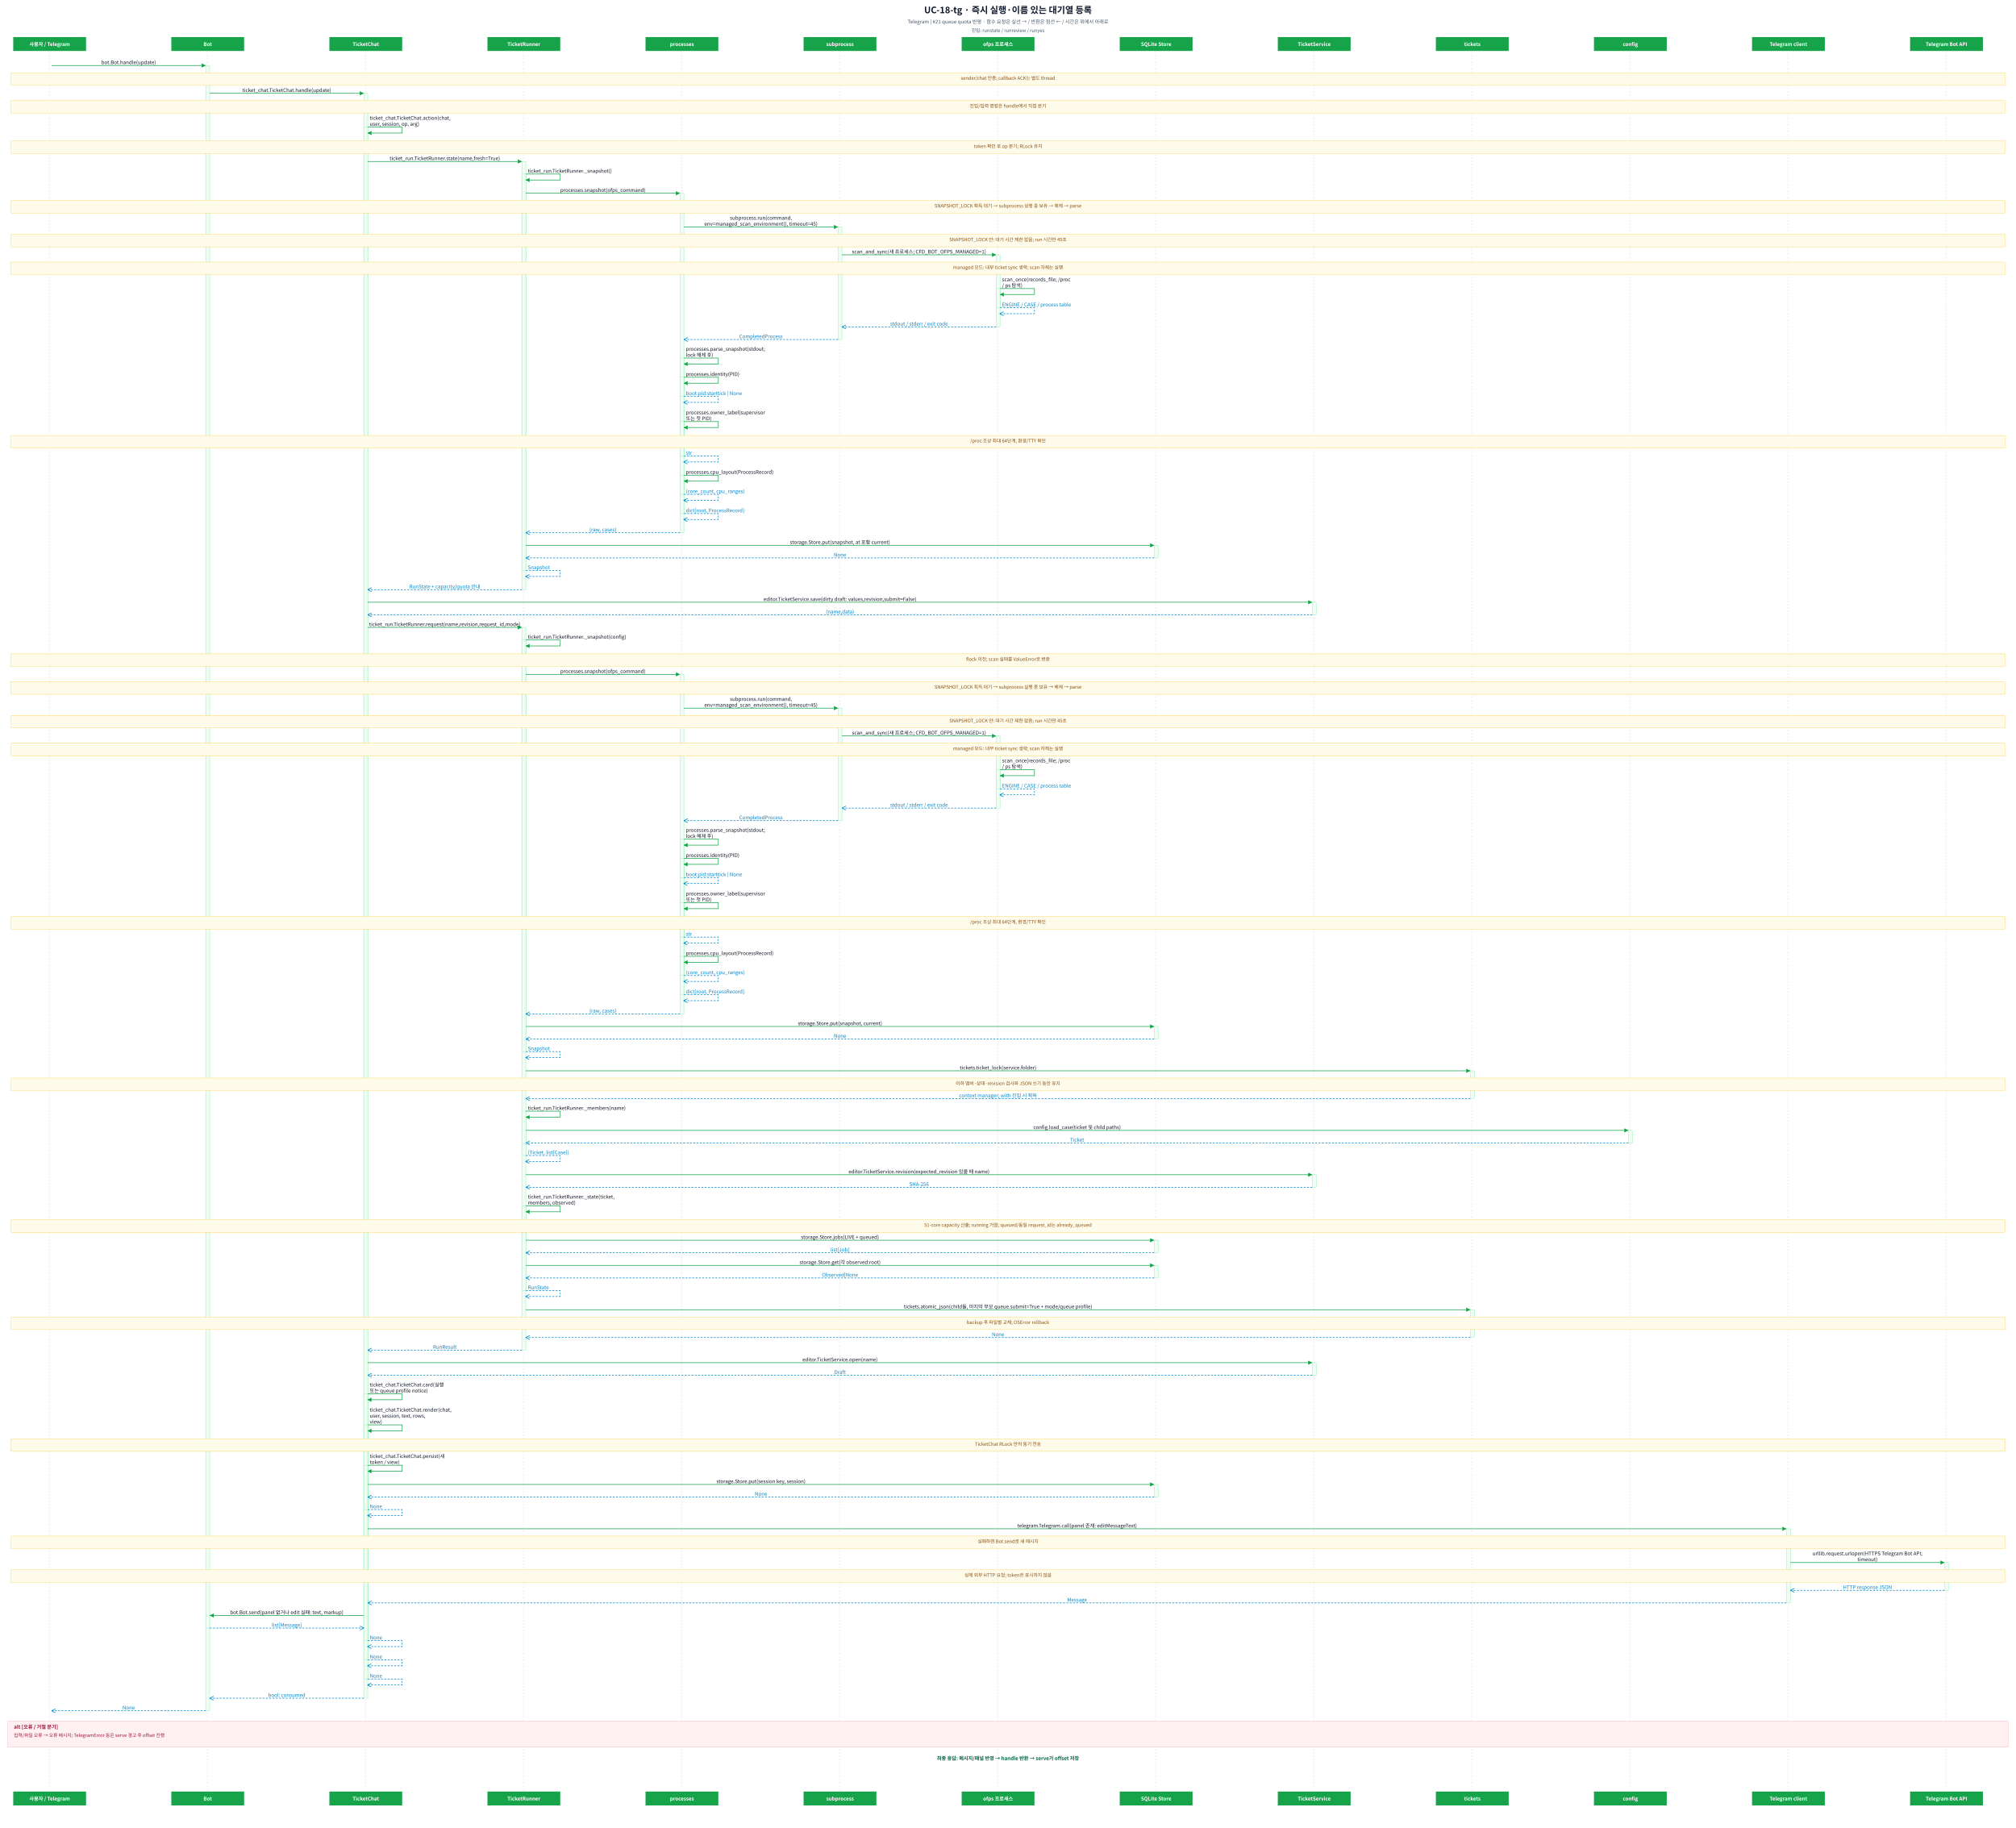
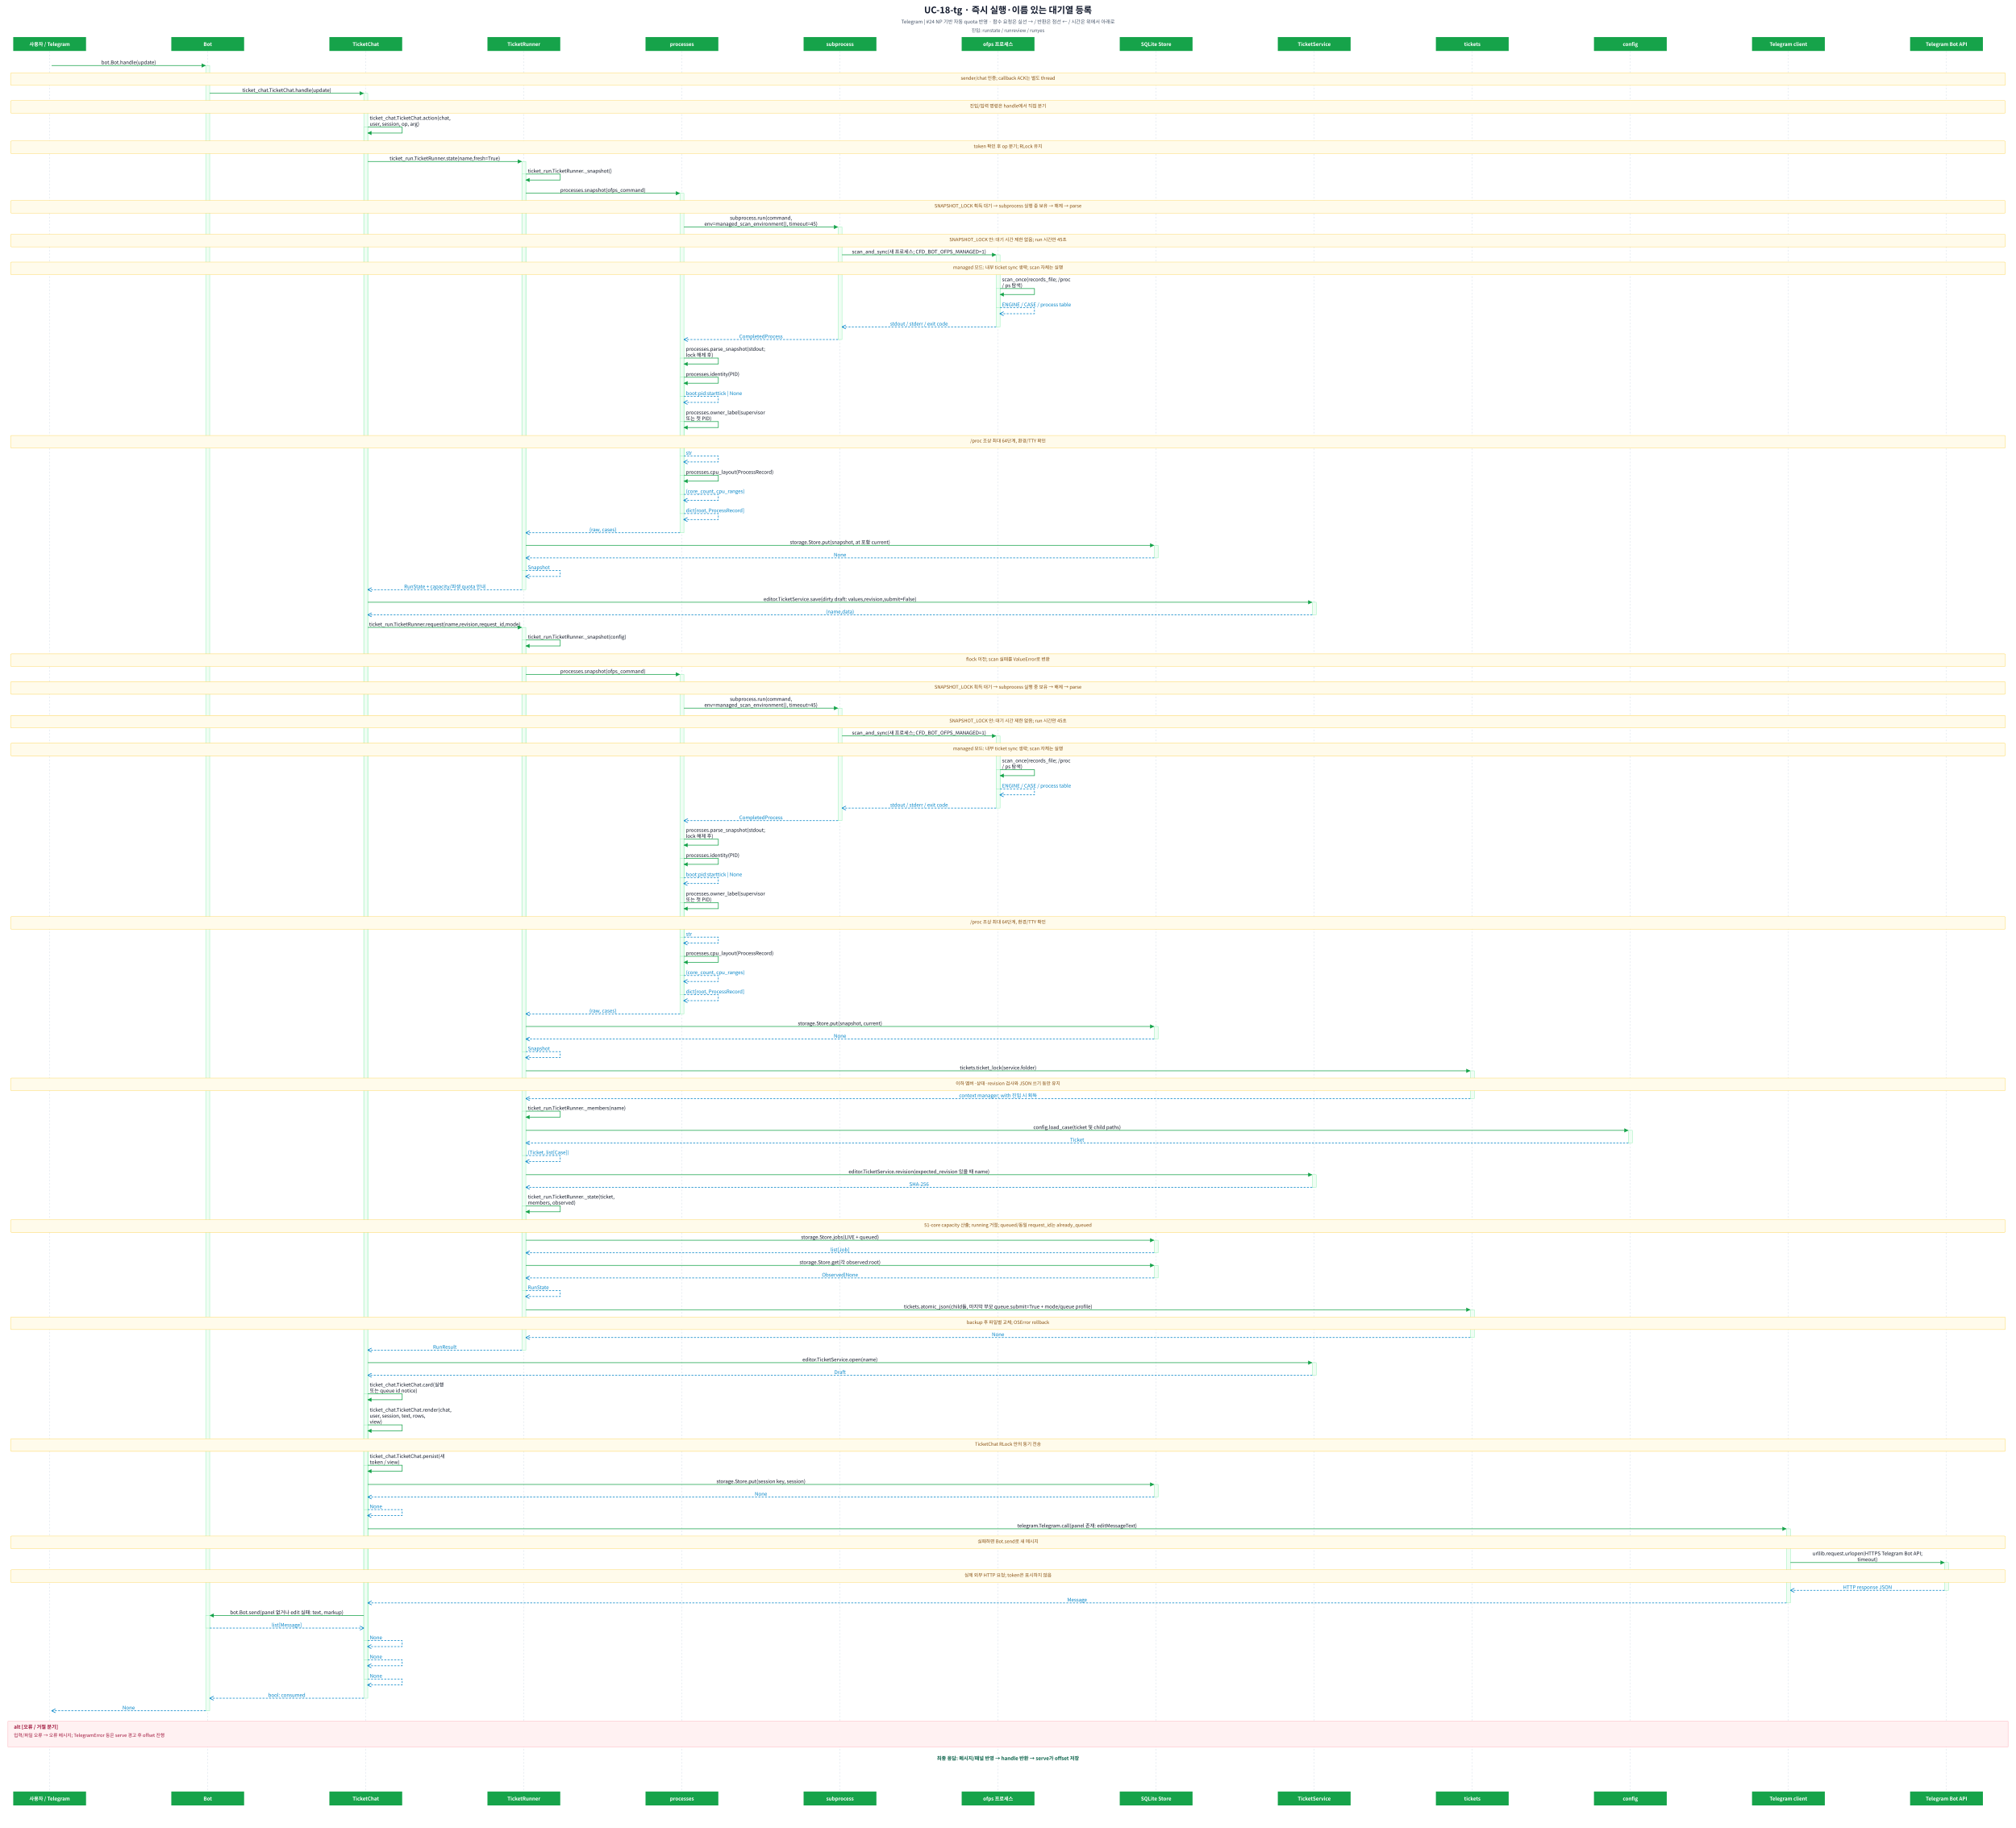
<svg xmlns="http://www.w3.org/2000/svg" width="6092" height="5524" viewBox="0 0 6092 5524" role="img" aria-label="즉시 실행·이름 있는 대기열 등록">
  <defs>
    <marker id="req" viewBox="0 0 10 10" refX="9" refY="5" markerWidth="7" markerHeight="7" orient="auto-start-reverse">
      <path d="M0 0 L10 5 L0 10 z" fill="#16a34a" />
    </marker>
    <marker id="ret" viewBox="0 0 10 10" refX="9" refY="5" markerWidth="7" markerHeight="7" orient="auto-start-reverse">
      <path d="M0 0 L10 5 L0 10" fill="none" stroke="#0284c7" stroke-width="1.5" />
    </marker>
  </defs>
  <rect width="100%" height="100%" fill="white" />
  <g font-family="Noto Sans CJK KR, sans-serif">
    <text x="3046.0" y="40" text-anchor="middle" font-size="27" fill="#0f172a" font-weight="700">UC-18-tg · 즉시 실행·이름 있는 대기열 등록</text>
-     <text x="3046.0" y="71" text-anchor="middle" font-size="15" fill="#475569">Telegram | #21 queue quota 반영 · 함수 요청은 실선 → / 반환은 점선 ← / 시간은 위에서 아래로</text>
+     <text x="3046.0" y="71" text-anchor="middle" font-size="15" fill="#475569">Telegram | #24 NP 기반 자동 quota 반영 · 함수 요청은 실선 → / 반환은 점선 ← / 시간은 위에서 아래로</text>
    <text x="3046.0" y="97" text-anchor="middle" font-size="14" fill="#475569">진입: runstate / runreview / runyes</text>
    <path d="M150.0,155 V5414" stroke="#cbd5e1" stroke-dasharray="5 5" />
    <rect x="40.0" y="112" width="220" height="42" fill="#16a34a" />
    <text x="150.0" y="139" text-anchor="middle" font-size="15" fill="white" font-weight="700">사용자 / Telegram</text>
    <rect x="40.0" y="5414" width="220" height="42" fill="#16a34a" />
    <text x="150.0" y="5441" text-anchor="middle" font-size="15" fill="white" font-weight="700">사용자 / Telegram</text>
    <path d="M627.667,155 V5414" stroke="#cbd5e1" stroke-dasharray="5 5" />
    <rect x="517.667" y="112" width="220" height="42" fill="#16a34a" />
    <text x="627.667" y="139" text-anchor="middle" font-size="15" fill="white" font-weight="700">Bot</text>
    <rect x="517.667" y="5414" width="220" height="42" fill="#16a34a" />
    <text x="627.667" y="5441" text-anchor="middle" font-size="15" fill="white" font-weight="700">Bot</text>
    <path d="M1105.333,155 V5414" stroke="#cbd5e1" stroke-dasharray="5 5" />
    <rect x="995.333" y="112" width="220" height="42" fill="#16a34a" />
    <text x="1105.333" y="139" text-anchor="middle" font-size="15" fill="white" font-weight="700">TicketChat</text>
    <rect x="995.333" y="5414" width="220" height="42" fill="#16a34a" />
    <text x="1105.333" y="5441" text-anchor="middle" font-size="15" fill="white" font-weight="700">TicketChat</text>
    <path d="M1583.0,155 V5414" stroke="#cbd5e1" stroke-dasharray="5 5" />
    <rect x="1473.0" y="112" width="220" height="42" fill="#16a34a" />
    <text x="1583.0" y="139" text-anchor="middle" font-size="15" fill="white" font-weight="700">TicketRunner</text>
    <rect x="1473.0" y="5414" width="220" height="42" fill="#16a34a" />
    <text x="1583.0" y="5441" text-anchor="middle" font-size="15" fill="white" font-weight="700">TicketRunner</text>
    <path d="M2060.667,155 V5414" stroke="#cbd5e1" stroke-dasharray="5 5" />
    <rect x="1950.667" y="112" width="220" height="42" fill="#16a34a" />
    <text x="2060.667" y="139" text-anchor="middle" font-size="15" fill="white" font-weight="700">processes</text>
    <rect x="1950.667" y="5414" width="220" height="42" fill="#16a34a" />
    <text x="2060.667" y="5441" text-anchor="middle" font-size="15" fill="white" font-weight="700">processes</text>
    <path d="M2538.333,155 V5414" stroke="#cbd5e1" stroke-dasharray="5 5" />
    <rect x="2428.333" y="112" width="220" height="42" fill="#16a34a" />
    <text x="2538.333" y="139" text-anchor="middle" font-size="15" fill="white" font-weight="700">subprocess</text>
    <rect x="2428.333" y="5414" width="220" height="42" fill="#16a34a" />
    <text x="2538.333" y="5441" text-anchor="middle" font-size="15" fill="white" font-weight="700">subprocess</text>
    <path d="M3016.0,155 V5414" stroke="#cbd5e1" stroke-dasharray="5 5" />
    <rect x="2906.0" y="112" width="220" height="42" fill="#16a34a" />
    <text x="3016.0" y="139" text-anchor="middle" font-size="15" fill="white" font-weight="700">ofps 프로세스</text>
    <rect x="2906.0" y="5414" width="220" height="42" fill="#16a34a" />
    <text x="3016.0" y="5441" text-anchor="middle" font-size="15" fill="white" font-weight="700">ofps 프로세스</text>
    <path d="M3493.667,155 V5414" stroke="#cbd5e1" stroke-dasharray="5 5" />
    <rect x="3383.667" y="112" width="220" height="42" fill="#16a34a" />
    <text x="3493.667" y="139" text-anchor="middle" font-size="15" fill="white" font-weight="700">SQLite Store</text>
    <rect x="3383.667" y="5414" width="220" height="42" fill="#16a34a" />
    <text x="3493.667" y="5441" text-anchor="middle" font-size="15" fill="white" font-weight="700">SQLite Store</text>
    <path d="M3971.333,155 V5414" stroke="#cbd5e1" stroke-dasharray="5 5" />
    <rect x="3861.333" y="112" width="220" height="42" fill="#16a34a" />
    <text x="3971.333" y="139" text-anchor="middle" font-size="15" fill="white" font-weight="700">TicketService</text>
    <rect x="3861.333" y="5414" width="220" height="42" fill="#16a34a" />
    <text x="3971.333" y="5441" text-anchor="middle" font-size="15" fill="white" font-weight="700">TicketService</text>
    <path d="M4449.0,155 V5414" stroke="#cbd5e1" stroke-dasharray="5 5" />
    <rect x="4339.0" y="112" width="220" height="42" fill="#16a34a" />
    <text x="4449.0" y="139" text-anchor="middle" font-size="15" fill="white" font-weight="700">tickets</text>
    <rect x="4339.0" y="5414" width="220" height="42" fill="#16a34a" />
    <text x="4449.0" y="5441" text-anchor="middle" font-size="15" fill="white" font-weight="700">tickets</text>
    <path d="M4926.667,155 V5414" stroke="#cbd5e1" stroke-dasharray="5 5" />
    <rect x="4816.667" y="112" width="220" height="42" fill="#16a34a" />
    <text x="4926.667" y="139" text-anchor="middle" font-size="15" fill="white" font-weight="700">config</text>
    <rect x="4816.667" y="5414" width="220" height="42" fill="#16a34a" />
    <text x="4926.667" y="5441" text-anchor="middle" font-size="15" fill="white" font-weight="700">config</text>
    <path d="M5404.333,155 V5414" stroke="#cbd5e1" stroke-dasharray="5 5" />
    <rect x="5294.333" y="112" width="220" height="42" fill="#16a34a" />
    <text x="5404.333" y="139" text-anchor="middle" font-size="15" fill="white" font-weight="700">Telegram client</text>
    <rect x="5294.333" y="5414" width="220" height="42" fill="#16a34a" />
    <text x="5404.333" y="5441" text-anchor="middle" font-size="15" fill="white" font-weight="700">Telegram client</text>
    <path d="M5882.0,155 V5414" stroke="#cbd5e1" stroke-dasharray="5 5" />
    <rect x="5772.0" y="112" width="220" height="42" fill="#16a34a" />
    <text x="5882.0" y="139" text-anchor="middle" font-size="15" fill="white" font-weight="700">Telegram Bot API</text>
    <rect x="5772.0" y="5414" width="220" height="42" fill="#16a34a" />
    <text x="5882.0" y="5441" text-anchor="middle" font-size="15" fill="white" font-weight="700">Telegram Bot API</text>
    <rect x="621.667" y="198" width="12" height="4972" fill="#f0fdf4" stroke="#86efac" />
    <rect x="1099.333" y="282" width="12" height="4850" fill="#f0fdf4" stroke="#86efac" />
    <rect x="1099.333" y="384" width="12" height="4690" fill="#f0fdf4" stroke="#86efac" />
    <rect x="1577.0" y="1896" width="12" height="2184" fill="#f0fdf4" stroke="#86efac" />
    <rect x="1577.0" y="488" width="12" height="1294" fill="#f0fdf4" stroke="#86efac" />
    <rect x="1577.0" y="1934" width="12" height="1244" fill="#f0fdf4" stroke="#86efac" />
    <rect x="1577.0" y="526" width="12" height="1198" fill="#f0fdf4" stroke="#86efac" />
    <rect x="2054.667" y="584" width="12" height="1026" fill="#f0fdf4" stroke="#86efac" />
    <rect x="2054.667" y="2038" width="12" height="1026" fill="#f0fdf4" stroke="#86efac" />
    <rect x="1099.333" y="4212" width="12" height="804" fill="#f0fdf4" stroke="#86efac" />
    <rect x="1099.333" y="4306" width="12" height="652" fill="#f0fdf4" stroke="#86efac" />
    <rect x="2054.667" y="1082" width="12" height="470" fill="#f0fdf4" stroke="#86efac" />
    <rect x="2054.667" y="2536" width="12" height="470" fill="#f0fdf4" stroke="#86efac" />
    <rect x="2532.333" y="686" width="12" height="340" fill="#f0fdf4" stroke="#86efac" />
    <rect x="2532.333" y="2140" width="12" height="340" fill="#f0fdf4" stroke="#86efac" />
    <rect x="1577.0" y="3644" width="12" height="256" fill="#f0fdf4" stroke="#86efac" />
    <rect x="5398.333" y="4620" width="12" height="224" fill="#f0fdf4" stroke="#86efac" />
    <rect x="3010.0" y="770" width="12" height="218" fill="#f0fdf4" stroke="#86efac" />
    <rect x="3010.0" y="2224" width="12" height="218" fill="#f0fdf4" stroke="#86efac" />
    <rect x="1577.0" y="3358" width="12" height="134" fill="#f0fdf4" stroke="#86efac" />
    <rect x="1099.333" y="4428" width="12" height="134" fill="#f0fdf4" stroke="#86efac" />
    <rect x="2054.667" y="1274" width="12" height="104" fill="#f0fdf4" stroke="#86efac" />
    <rect x="2054.667" y="2728" width="12" height="104" fill="#f0fdf4" stroke="#86efac" />
    <rect x="4443.0" y="3236" width="12" height="84" fill="#f0fdf4" stroke="#86efac" />
    <rect x="4443.0" y="3958" width="12" height="84" fill="#f0fdf4" stroke="#86efac" />
    <rect x="5876.0" y="4722" width="12" height="84" fill="#f0fdf4" stroke="#86efac" />
    <rect x="3010.0" y="872" width="12" height="58" fill="#f0fdf4" stroke="#86efac" />
    <rect x="2054.667" y="1140" width="12" height="58" fill="#f0fdf4" stroke="#86efac" />
    <rect x="2054.667" y="1436" width="12" height="58" fill="#f0fdf4" stroke="#86efac" />
    <rect x="3010.0" y="2326" width="12" height="58" fill="#f0fdf4" stroke="#86efac" />
    <rect x="2054.667" y="2594" width="12" height="58" fill="#f0fdf4" stroke="#86efac" />
    <rect x="2054.667" y="2890" width="12" height="58" fill="#f0fdf4" stroke="#86efac" />
    <rect x="3487.667" y="1648" width="12" height="38" fill="#f0fdf4" stroke="#86efac" />
    <rect x="3965.333" y="1820" width="12" height="38" fill="#f0fdf4" stroke="#86efac" />
    <rect x="3487.667" y="3102" width="12" height="38" fill="#f0fdf4" stroke="#86efac" />
    <rect x="4920.667" y="3416" width="12" height="38" fill="#f0fdf4" stroke="#86efac" />
    <rect x="3965.333" y="3550" width="12" height="38" fill="#f0fdf4" stroke="#86efac" />
    <rect x="3487.667" y="3748" width="12" height="38" fill="#f0fdf4" stroke="#86efac" />
    <rect x="3487.667" y="3824" width="12" height="38" fill="#f0fdf4" stroke="#86efac" />
    <rect x="3965.333" y="4118" width="12" height="38" fill="#f0fdf4" stroke="#86efac" />
    <rect x="3487.667" y="4486" width="12" height="38" fill="#f0fdf4" stroke="#86efac" />
    <rect x="621.667" y="4882" width="12" height="38" fill="#f0fdf4" stroke="#86efac" />
    <path d="M156.0,198 H620.667" fill="none" stroke="#16a34a" stroke-width="1.8" marker-end="url(#req)" />
    <text x="388.833" y="194" text-anchor="middle" font-size="15" fill="#111827">bot.Bot.handle(update)</text>
    <rect x="32" y="220" width="6028" height="38" rx="3" fill="#fffbeb" stroke="#fcd34d" />
    <text x="3046.0" y="241" text-anchor="middle" font-size="14" fill="#854d0e">sender/chat 인증; callback ACK는 별도 thread</text>
    <path d="M633.667,282 H1098.333" fill="none" stroke="#16a34a" stroke-width="1.8" marker-end="url(#req)" />
    <text x="866.5" y="278" text-anchor="middle" font-size="15" fill="#111827">ticket_chat.TicketChat.handle(update)</text>
    <rect x="32" y="304" width="6028" height="38" rx="3" fill="#fffbeb" stroke="#fcd34d" />
    <text x="3046.0" y="325" text-anchor="middle" font-size="14" fill="#854d0e">진입/입력 명령은 handle에서 직접 분기</text>
    <path d="M1111.333,384 H1215.333 V402 H1111.333" fill="none" stroke="#16a34a" stroke-width="1.8" marker-end="url(#req)" />
    <text x="1117.333" y="362" text-anchor="start" font-size="15" fill="#111827">ticket_chat.TicketChat.action(chat,</text>
    <text x="1117.333" y="380" text-anchor="start" font-size="15" fill="#111827">user, session, op, arg)</text>
    <rect x="32" y="426" width="6028" height="38" rx="3" fill="#fffbeb" stroke="#fcd34d" />
    <text x="3046.0" y="447" text-anchor="middle" font-size="14" fill="#854d0e">token 확인 후 op 분기; RLock 유지</text>
    <path d="M1111.333,488 H1576.0" fill="none" stroke="#16a34a" stroke-width="1.8" marker-end="url(#req)" />
    <text x="1344.167" y="484" text-anchor="middle" font-size="15" fill="#111827">ticket_run.TicketRunner.state(name,fresh=True)</text>
    <path d="M1589.0,526 H1693.0 V544 H1589.0" fill="none" stroke="#16a34a" stroke-width="1.8" marker-end="url(#req)" />
    <text x="1595.0" y="522" text-anchor="start" font-size="15" fill="#111827">ticket_run.TicketRunner._snapshot()</text>
    <path d="M1589.0,584 H2053.667" fill="none" stroke="#16a34a" stroke-width="1.8" marker-end="url(#req)" />
    <a href="D-04.svg" target="_blank">
      <text x="1821.833" y="580" text-anchor="middle" font-size="15" fill="#111827">processes.snapshot(ofps_command)</text>
    </a>
    <rect x="32" y="606" width="6028" height="38" rx="3" fill="#fffbeb" stroke="#fcd34d" />
    <text x="3046.0" y="627" text-anchor="middle" font-size="14" fill="#854d0e">SNAPSHOT_LOCK 획득 대기 → subprocess 실행 중 보유 → 해제 → parse</text>
    <path d="M2066.667,686 H2531.333" fill="none" stroke="#16a34a" stroke-width="1.8" marker-end="url(#req)" />
    <text x="2299.5" y="664" text-anchor="middle" font-size="15" fill="#111827">subprocess.run(command,</text>
    <text x="2299.5" y="682" text-anchor="middle" font-size="15" fill="#111827">env=managed_scan_environment(), timeout=45)</text>
    <rect x="32" y="708" width="6028" height="38" rx="3" fill="#fffbeb" stroke="#fcd34d" />
    <text x="3046.0" y="729" text-anchor="middle" font-size="14" fill="#854d0e">SNAPSHOT_LOCK 안: 대기 시간 제한 없음; run 시간만 45초</text>
    <path d="M2544.333,770 H3009.0" fill="none" stroke="#16a34a" stroke-width="1.8" marker-end="url(#req)" />
    <text x="2777.167" y="766" text-anchor="middle" font-size="15" fill="#111827">scan_and_sync(새 프로세스; CFD_BOT_OFPS_MANAGED=1)</text>
    <rect x="32" y="792" width="6028" height="38" rx="3" fill="#fffbeb" stroke="#fcd34d" />
    <text x="3046.0" y="813" text-anchor="middle" font-size="14" fill="#854d0e">managed 모드: 내부 ticket sync 생략; scan 자체는 실행</text>
    <path d="M3022.0,872 H3126.0 V890 H3022.0" fill="none" stroke="#16a34a" stroke-width="1.8" marker-end="url(#req)" />
    <text x="3028.0" y="850" text-anchor="start" font-size="15" fill="#111827">scan_once(records_file; /proc</text>
    <text x="3028.0" y="868" text-anchor="start" font-size="15" fill="#111827">/ ps 탐색)</text>
    <path d="M3022.0,930 H3126.0 V948 H3022.0" fill="none" stroke="#0284c7" stroke-width="1.8" stroke-dasharray="6 4" marker-end="url(#ret)" />
    <text x="3028.0" y="926" text-anchor="start" font-size="15" fill="#0284c7">ENGINE / CASE / process table</text>
    <path d="M3010.0,988 H2545.333" fill="none" stroke="#0284c7" stroke-width="1.8" stroke-dasharray="6 4" marker-end="url(#ret)" />
    <text x="2777.167" y="984" text-anchor="middle" font-size="15" fill="#0284c7">stdout / stderr / exit code</text>
    <path d="M2532.333,1026 H2067.667" fill="none" stroke="#0284c7" stroke-width="1.8" stroke-dasharray="6 4" marker-end="url(#ret)" />
    <text x="2299.5" y="1022" text-anchor="middle" font-size="15" fill="#0284c7">CompletedProcess</text>
    <path d="M2066.667,1082 H2170.667 V1100 H2066.667" fill="none" stroke="#16a34a" stroke-width="1.8" marker-end="url(#req)" />
    <text x="2072.667" y="1060" text-anchor="start" font-size="15" fill="#111827">processes.parse_snapshot(stdout;</text>
    <text x="2072.667" y="1078" text-anchor="start" font-size="15" fill="#111827">lock 해제 후)</text>
    <path d="M2066.667,1140 H2170.667 V1158 H2066.667" fill="none" stroke="#16a34a" stroke-width="1.8" marker-end="url(#req)" />
    <text x="2072.667" y="1136" text-anchor="start" font-size="15" fill="#111827">processes.identity(PID)</text>
    <path d="M2066.667,1198 H2170.667 V1216 H2066.667" fill="none" stroke="#0284c7" stroke-width="1.8" stroke-dasharray="6 4" marker-end="url(#ret)" />
    <text x="2072.667" y="1194" text-anchor="start" font-size="15" fill="#0284c7">boot:pid:starttick | None</text>
    <path d="M2066.667,1274 H2170.667 V1292 H2066.667" fill="none" stroke="#16a34a" stroke-width="1.8" marker-end="url(#req)" />
    <text x="2072.667" y="1252" text-anchor="start" font-size="15" fill="#111827">processes.owner_label(supervisor</text>
    <text x="2072.667" y="1270" text-anchor="start" font-size="15" fill="#111827">또는 첫 PID)</text>
    <rect x="32" y="1316" width="6028" height="38" rx="3" fill="#fffbeb" stroke="#fcd34d" />
    <text x="3046.0" y="1337" text-anchor="middle" font-size="14" fill="#854d0e">/proc 조상 최대 64단계, 환경/TTY 확인</text>
    <path d="M2066.667,1378 H2170.667 V1396 H2066.667" fill="none" stroke="#0284c7" stroke-width="1.8" stroke-dasharray="6 4" marker-end="url(#ret)" />
    <text x="2072.667" y="1374" text-anchor="start" font-size="15" fill="#0284c7">str</text>
    <path d="M2066.667,1436 H2170.667 V1454 H2066.667" fill="none" stroke="#16a34a" stroke-width="1.8" marker-end="url(#req)" />
    <text x="2072.667" y="1432" text-anchor="start" font-size="15" fill="#111827">processes.cpu_layout(ProcessRecord)</text>
    <path d="M2066.667,1494 H2170.667 V1512 H2066.667" fill="none" stroke="#0284c7" stroke-width="1.8" stroke-dasharray="6 4" marker-end="url(#ret)" />
    <text x="2072.667" y="1490" text-anchor="start" font-size="15" fill="#0284c7">(core_count, cpu_ranges)</text>
    <path d="M2066.667,1552 H2170.667 V1570 H2066.667" fill="none" stroke="#0284c7" stroke-width="1.8" stroke-dasharray="6 4" marker-end="url(#ret)" />
    <text x="2072.667" y="1548" text-anchor="start" font-size="15" fill="#0284c7">dict[root, ProcessRecord]</text>
    <path d="M2054.667,1610 H1590.0" fill="none" stroke="#0284c7" stroke-width="1.8" stroke-dasharray="6 4" marker-end="url(#ret)" />
    <text x="1821.833" y="1606" text-anchor="middle" font-size="15" fill="#0284c7">{raw, cases}</text>
    <path d="M1589.0,1648 H3486.667" fill="none" stroke="#16a34a" stroke-width="1.8" marker-end="url(#req)" />
    <text x="2538.333" y="1644" text-anchor="middle" font-size="15" fill="#111827">storage.Store.put(snapshot, at 포함 current)</text>
    <path d="M3487.667,1686 H1590.0" fill="none" stroke="#0284c7" stroke-width="1.8" stroke-dasharray="6 4" marker-end="url(#ret)" />
    <text x="2538.333" y="1682" text-anchor="middle" font-size="15" fill="#0284c7">None</text>
    <path d="M1589.0,1724 H1693.0 V1742 H1589.0" fill="none" stroke="#0284c7" stroke-width="1.8" stroke-dasharray="6 4" marker-end="url(#ret)" />
    <text x="1595.0" y="1720" text-anchor="start" font-size="15" fill="#0284c7">Snapshot</text>
    <path d="M1577.0,1782 H1112.333" fill="none" stroke="#0284c7" stroke-width="1.8" stroke-dasharray="6 4" marker-end="url(#ret)" />
-     <text x="1344.167" y="1778" text-anchor="middle" font-size="15" fill="#0284c7">RunState + capacity/quota 안내</text>
+     <text x="1344.167" y="1778" text-anchor="middle" font-size="15" fill="#0284c7">RunState + capacity/파생 quota 안내</text>
    <path d="M1111.333,1820 H3964.333" fill="none" stroke="#16a34a" stroke-width="1.8" marker-end="url(#req)" />
    <a href="D-02.svg" target="_blank">
      <text x="2538.333" y="1816" text-anchor="middle" font-size="15" fill="#111827">editor.TicketService.save(dirty draft: values,revision,submit=False)</text>
    </a>
    <path d="M3965.333,1858 H1112.333" fill="none" stroke="#0284c7" stroke-width="1.8" stroke-dasharray="6 4" marker-end="url(#ret)" />
    <text x="2538.333" y="1854" text-anchor="middle" font-size="15" fill="#0284c7">(name,data)</text>
    <path d="M1111.333,1896 H1576.0" fill="none" stroke="#16a34a" stroke-width="1.8" marker-end="url(#req)" />
    <a href="D-03.svg" target="_blank">
      <text x="1344.167" y="1892" text-anchor="middle" font-size="15" fill="#111827">ticket_run.TicketRunner.request(name,revision,request_id,mode)</text>
    </a>
    <path d="M1589.0,1934 H1693.0 V1952 H1589.0" fill="none" stroke="#16a34a" stroke-width="1.8" marker-end="url(#req)" />
    <text x="1595.0" y="1930" text-anchor="start" font-size="15" fill="#111827">ticket_run.TicketRunner._snapshot(config)</text>
    <rect x="32" y="1976" width="6028" height="38" rx="3" fill="#fffbeb" stroke="#fcd34d" />
    <text x="3046.0" y="1997" text-anchor="middle" font-size="14" fill="#854d0e">flock 이전; scan 실패를 ValueError로 변환</text>
    <path d="M1589.0,2038 H2053.667" fill="none" stroke="#16a34a" stroke-width="1.8" marker-end="url(#req)" />
    <a href="D-04.svg" target="_blank">
      <text x="1821.833" y="2034" text-anchor="middle" font-size="15" fill="#111827">processes.snapshot(ofps_command)</text>
    </a>
    <rect x="32" y="2060" width="6028" height="38" rx="3" fill="#fffbeb" stroke="#fcd34d" />
    <text x="3046.0" y="2081" text-anchor="middle" font-size="14" fill="#854d0e">SNAPSHOT_LOCK 획득 대기 → subprocess 실행 중 보유 → 해제 → parse</text>
    <path d="M2066.667,2140 H2531.333" fill="none" stroke="#16a34a" stroke-width="1.8" marker-end="url(#req)" />
    <text x="2299.5" y="2118" text-anchor="middle" font-size="15" fill="#111827">subprocess.run(command,</text>
    <text x="2299.5" y="2136" text-anchor="middle" font-size="15" fill="#111827">env=managed_scan_environment(), timeout=45)</text>
    <rect x="32" y="2162" width="6028" height="38" rx="3" fill="#fffbeb" stroke="#fcd34d" />
    <text x="3046.0" y="2183" text-anchor="middle" font-size="14" fill="#854d0e">SNAPSHOT_LOCK 안: 대기 시간 제한 없음; run 시간만 45초</text>
    <path d="M2544.333,2224 H3009.0" fill="none" stroke="#16a34a" stroke-width="1.8" marker-end="url(#req)" />
    <text x="2777.167" y="2220" text-anchor="middle" font-size="15" fill="#111827">scan_and_sync(새 프로세스; CFD_BOT_OFPS_MANAGED=1)</text>
    <rect x="32" y="2246" width="6028" height="38" rx="3" fill="#fffbeb" stroke="#fcd34d" />
    <text x="3046.0" y="2267" text-anchor="middle" font-size="14" fill="#854d0e">managed 모드: 내부 ticket sync 생략; scan 자체는 실행</text>
    <path d="M3022.0,2326 H3126.0 V2344 H3022.0" fill="none" stroke="#16a34a" stroke-width="1.8" marker-end="url(#req)" />
    <text x="3028.0" y="2304" text-anchor="start" font-size="15" fill="#111827">scan_once(records_file; /proc</text>
    <text x="3028.0" y="2322" text-anchor="start" font-size="15" fill="#111827">/ ps 탐색)</text>
    <path d="M3022.0,2384 H3126.0 V2402 H3022.0" fill="none" stroke="#0284c7" stroke-width="1.8" stroke-dasharray="6 4" marker-end="url(#ret)" />
    <text x="3028.0" y="2380" text-anchor="start" font-size="15" fill="#0284c7">ENGINE / CASE / process table</text>
    <path d="M3010.0,2442 H2545.333" fill="none" stroke="#0284c7" stroke-width="1.8" stroke-dasharray="6 4" marker-end="url(#ret)" />
    <text x="2777.167" y="2438" text-anchor="middle" font-size="15" fill="#0284c7">stdout / stderr / exit code</text>
    <path d="M2532.333,2480 H2067.667" fill="none" stroke="#0284c7" stroke-width="1.8" stroke-dasharray="6 4" marker-end="url(#ret)" />
    <text x="2299.5" y="2476" text-anchor="middle" font-size="15" fill="#0284c7">CompletedProcess</text>
    <path d="M2066.667,2536 H2170.667 V2554 H2066.667" fill="none" stroke="#16a34a" stroke-width="1.8" marker-end="url(#req)" />
    <text x="2072.667" y="2514" text-anchor="start" font-size="15" fill="#111827">processes.parse_snapshot(stdout;</text>
    <text x="2072.667" y="2532" text-anchor="start" font-size="15" fill="#111827">lock 해제 후)</text>
    <path d="M2066.667,2594 H2170.667 V2612 H2066.667" fill="none" stroke="#16a34a" stroke-width="1.8" marker-end="url(#req)" />
    <text x="2072.667" y="2590" text-anchor="start" font-size="15" fill="#111827">processes.identity(PID)</text>
    <path d="M2066.667,2652 H2170.667 V2670 H2066.667" fill="none" stroke="#0284c7" stroke-width="1.8" stroke-dasharray="6 4" marker-end="url(#ret)" />
    <text x="2072.667" y="2648" text-anchor="start" font-size="15" fill="#0284c7">boot:pid:starttick | None</text>
    <path d="M2066.667,2728 H2170.667 V2746 H2066.667" fill="none" stroke="#16a34a" stroke-width="1.8" marker-end="url(#req)" />
    <text x="2072.667" y="2706" text-anchor="start" font-size="15" fill="#111827">processes.owner_label(supervisor</text>
    <text x="2072.667" y="2724" text-anchor="start" font-size="15" fill="#111827">또는 첫 PID)</text>
    <rect x="32" y="2770" width="6028" height="38" rx="3" fill="#fffbeb" stroke="#fcd34d" />
    <text x="3046.0" y="2791" text-anchor="middle" font-size="14" fill="#854d0e">/proc 조상 최대 64단계, 환경/TTY 확인</text>
    <path d="M2066.667,2832 H2170.667 V2850 H2066.667" fill="none" stroke="#0284c7" stroke-width="1.8" stroke-dasharray="6 4" marker-end="url(#ret)" />
    <text x="2072.667" y="2828" text-anchor="start" font-size="15" fill="#0284c7">str</text>
    <path d="M2066.667,2890 H2170.667 V2908 H2066.667" fill="none" stroke="#16a34a" stroke-width="1.8" marker-end="url(#req)" />
    <text x="2072.667" y="2886" text-anchor="start" font-size="15" fill="#111827">processes.cpu_layout(ProcessRecord)</text>
    <path d="M2066.667,2948 H2170.667 V2966 H2066.667" fill="none" stroke="#0284c7" stroke-width="1.8" stroke-dasharray="6 4" marker-end="url(#ret)" />
    <text x="2072.667" y="2944" text-anchor="start" font-size="15" fill="#0284c7">(core_count, cpu_ranges)</text>
    <path d="M2066.667,3006 H2170.667 V3024 H2066.667" fill="none" stroke="#0284c7" stroke-width="1.8" stroke-dasharray="6 4" marker-end="url(#ret)" />
    <text x="2072.667" y="3002" text-anchor="start" font-size="15" fill="#0284c7">dict[root, ProcessRecord]</text>
    <path d="M2054.667,3064 H1590.0" fill="none" stroke="#0284c7" stroke-width="1.8" stroke-dasharray="6 4" marker-end="url(#ret)" />
    <text x="1821.833" y="3060" text-anchor="middle" font-size="15" fill="#0284c7">{raw, cases}</text>
    <path d="M1589.0,3102 H3486.667" fill="none" stroke="#16a34a" stroke-width="1.8" marker-end="url(#req)" />
    <text x="2538.333" y="3098" text-anchor="middle" font-size="15" fill="#111827">storage.Store.put(snapshot, current)</text>
    <path d="M3487.667,3140 H1590.0" fill="none" stroke="#0284c7" stroke-width="1.8" stroke-dasharray="6 4" marker-end="url(#ret)" />
    <text x="2538.333" y="3136" text-anchor="middle" font-size="15" fill="#0284c7">None</text>
    <path d="M1589.0,3178 H1693.0 V3196 H1589.0" fill="none" stroke="#0284c7" stroke-width="1.8" stroke-dasharray="6 4" marker-end="url(#ret)" />
    <text x="1595.0" y="3174" text-anchor="start" font-size="15" fill="#0284c7">Snapshot</text>
    <path d="M1589.0,3236 H4442.0" fill="none" stroke="#16a34a" stroke-width="1.8" marker-end="url(#req)" />
    <text x="3016.0" y="3232" text-anchor="middle" font-size="15" fill="#111827">tickets.ticket_lock(service.folder)</text>
    <rect x="32" y="3258" width="6028" height="38" rx="3" fill="#fffbeb" stroke="#fcd34d" />
    <text x="3046.0" y="3279" text-anchor="middle" font-size="14" fill="#854d0e">이하 멤버·상태·revision 검사와 JSON 쓰기 동안 유지</text>
    <path d="M4443.0,3320 H1590.0" fill="none" stroke="#0284c7" stroke-width="1.8" stroke-dasharray="6 4" marker-end="url(#ret)" />
    <text x="3016.0" y="3316" text-anchor="middle" font-size="15" fill="#0284c7">context manager; with 진입 시 획득</text>
    <path d="M1589.0,3358 H1693.0 V3376 H1589.0" fill="none" stroke="#16a34a" stroke-width="1.8" marker-end="url(#req)" />
    <text x="1595.0" y="3354" text-anchor="start" font-size="15" fill="#111827">ticket_run.TicketRunner._members(name)</text>
    <path d="M1589.0,3416 H4919.667" fill="none" stroke="#16a34a" stroke-width="1.8" marker-end="url(#req)" />
    <text x="3254.833" y="3412" text-anchor="middle" font-size="15" fill="#111827">config.load_case(ticket 및 child paths)</text>
    <path d="M4920.667,3454 H1590.0" fill="none" stroke="#0284c7" stroke-width="1.8" stroke-dasharray="6 4" marker-end="url(#ret)" />
    <text x="3254.833" y="3450" text-anchor="middle" font-size="15" fill="#0284c7">Ticket</text>
    <path d="M1589.0,3492 H1693.0 V3510 H1589.0" fill="none" stroke="#0284c7" stroke-width="1.8" stroke-dasharray="6 4" marker-end="url(#ret)" />
    <text x="1595.0" y="3488" text-anchor="start" font-size="15" fill="#0284c7">(Ticket, list[Case])</text>
    <path d="M1589.0,3550 H3964.333" fill="none" stroke="#16a34a" stroke-width="1.8" marker-end="url(#req)" />
    <text x="2777.167" y="3546" text-anchor="middle" font-size="15" fill="#111827">editor.TicketService.revision(expected_revision 있을 때 name)</text>
    <path d="M3965.333,3588 H1590.0" fill="none" stroke="#0284c7" stroke-width="1.8" stroke-dasharray="6 4" marker-end="url(#ret)" />
    <text x="2777.167" y="3584" text-anchor="middle" font-size="15" fill="#0284c7">SHA-256</text>
    <path d="M1589.0,3644 H1693.0 V3662 H1589.0" fill="none" stroke="#16a34a" stroke-width="1.8" marker-end="url(#req)" />
    <text x="1595.0" y="3622" text-anchor="start" font-size="15" fill="#111827">ticket_run.TicketRunner._state(ticket,</text>
    <text x="1595.0" y="3640" text-anchor="start" font-size="15" fill="#111827">members, observed)</text>
    <rect x="32" y="3686" width="6028" height="38" rx="3" fill="#fffbeb" stroke="#fcd34d" />
    <text x="3046.0" y="3707" text-anchor="middle" font-size="14" fill="#854d0e">51-core capacity 산출; running 거절; queued/동일 request_id는 already_queued</text>
    <path d="M1589.0,3748 H3486.667" fill="none" stroke="#16a34a" stroke-width="1.8" marker-end="url(#req)" />
    <text x="2538.333" y="3744" text-anchor="middle" font-size="15" fill="#111827">storage.Store.jobs(LIVE + queued)</text>
    <path d="M3487.667,3786 H1590.0" fill="none" stroke="#0284c7" stroke-width="1.8" stroke-dasharray="6 4" marker-end="url(#ret)" />
    <text x="2538.333" y="3782" text-anchor="middle" font-size="15" fill="#0284c7">list[Job]</text>
    <path d="M1589.0,3824 H3486.667" fill="none" stroke="#16a34a" stroke-width="1.8" marker-end="url(#req)" />
    <text x="2538.333" y="3820" text-anchor="middle" font-size="15" fill="#111827">storage.Store.get(각 observed:root)</text>
    <path d="M3487.667,3862 H1590.0" fill="none" stroke="#0284c7" stroke-width="1.8" stroke-dasharray="6 4" marker-end="url(#ret)" />
    <text x="2538.333" y="3858" text-anchor="middle" font-size="15" fill="#0284c7">Observed|None</text>
    <path d="M1589.0,3900 H1693.0 V3918 H1589.0" fill="none" stroke="#0284c7" stroke-width="1.8" stroke-dasharray="6 4" marker-end="url(#ret)" />
    <text x="1595.0" y="3896" text-anchor="start" font-size="15" fill="#0284c7">RunState</text>
    <path d="M1589.0,3958 H4442.0" fill="none" stroke="#16a34a" stroke-width="1.8" marker-end="url(#req)" />
    <text x="3016.0" y="3954" text-anchor="middle" font-size="15" fill="#111827">tickets.atomic_json(child들, 마지막 부모 queue.submit=True + mode/queue profile)</text>
    <rect x="32" y="3980" width="6028" height="38" rx="3" fill="#fffbeb" stroke="#fcd34d" />
    <text x="3046.0" y="4001" text-anchor="middle" font-size="14" fill="#854d0e">backup 후 파일별 교체; OSError rollback</text>
    <path d="M4443.0,4042 H1590.0" fill="none" stroke="#0284c7" stroke-width="1.8" stroke-dasharray="6 4" marker-end="url(#ret)" />
    <text x="3016.0" y="4038" text-anchor="middle" font-size="15" fill="#0284c7">None</text>
    <path d="M1577.0,4080 H1112.333" fill="none" stroke="#0284c7" stroke-width="1.8" stroke-dasharray="6 4" marker-end="url(#ret)" />
    <text x="1344.167" y="4076" text-anchor="middle" font-size="15" fill="#0284c7">RunResult</text>
    <path d="M1111.333,4118 H3964.333" fill="none" stroke="#16a34a" stroke-width="1.8" marker-end="url(#req)" />
    <text x="2538.333" y="4114" text-anchor="middle" font-size="15" fill="#111827">editor.TicketService.open(name)</text>
    <path d="M3965.333,4156 H1112.333" fill="none" stroke="#0284c7" stroke-width="1.8" stroke-dasharray="6 4" marker-end="url(#ret)" />
    <text x="2538.333" y="4152" text-anchor="middle" font-size="15" fill="#0284c7">Draft</text>
    <path d="M1111.333,4212 H1215.333 V4230 H1111.333" fill="none" stroke="#16a34a" stroke-width="1.8" marker-end="url(#req)" />
    <text x="1117.333" y="4190" text-anchor="start" font-size="15" fill="#111827">ticket_chat.TicketChat.card(실행</text>
-     <text x="1117.333" y="4208" text-anchor="start" font-size="15" fill="#111827">또는 queue profile notice)</text>
+     <text x="1117.333" y="4208" text-anchor="start" font-size="15" fill="#111827">또는 queue id notice)</text>
    <path d="M1111.333,4306 H1215.333 V4324 H1111.333" fill="none" stroke="#16a34a" stroke-width="1.8" marker-end="url(#req)" />
    <text x="1117.333" y="4266" text-anchor="start" font-size="15" fill="#111827">ticket_chat.TicketChat.render(chat,</text>
    <text x="1117.333" y="4284" text-anchor="start" font-size="15" fill="#111827">user, session, text, rows,</text>
    <text x="1117.333" y="4302" text-anchor="start" font-size="15" fill="#111827">view)</text>
    <rect x="32" y="4348" width="6028" height="38" rx="3" fill="#fffbeb" stroke="#fcd34d" />
    <text x="3046.0" y="4369" text-anchor="middle" font-size="14" fill="#854d0e">TicketChat RLock 안의 동기 전송</text>
    <path d="M1111.333,4428 H1215.333 V4446 H1111.333" fill="none" stroke="#16a34a" stroke-width="1.8" marker-end="url(#req)" />
    <text x="1117.333" y="4406" text-anchor="start" font-size="15" fill="#111827">ticket_chat.TicketChat.persist(새</text>
    <text x="1117.333" y="4424" text-anchor="start" font-size="15" fill="#111827">token / view)</text>
    <path d="M1111.333,4486 H3486.667" fill="none" stroke="#16a34a" stroke-width="1.8" marker-end="url(#req)" />
    <text x="2299.5" y="4482" text-anchor="middle" font-size="15" fill="#111827">storage.Store.put(session key, session)</text>
    <path d="M3487.667,4524 H1112.333" fill="none" stroke="#0284c7" stroke-width="1.8" stroke-dasharray="6 4" marker-end="url(#ret)" />
    <text x="2299.5" y="4520" text-anchor="middle" font-size="15" fill="#0284c7">None</text>
    <path d="M1111.333,4562 H1215.333 V4580 H1111.333" fill="none" stroke="#0284c7" stroke-width="1.8" stroke-dasharray="6 4" marker-end="url(#ret)" />
    <text x="1117.333" y="4558" text-anchor="start" font-size="15" fill="#0284c7">None</text>
    <path d="M1111.333,4620 H5397.333" fill="none" stroke="#16a34a" stroke-width="1.8" marker-end="url(#req)" />
    <text x="3254.833" y="4616" text-anchor="middle" font-size="15" fill="#111827">telegram.Telegram.call(panel 존재: editMessageText)</text>
    <rect x="32" y="4642" width="6028" height="38" rx="3" fill="#fffbeb" stroke="#fcd34d" />
    <text x="3046.0" y="4663" text-anchor="middle" font-size="14" fill="#854d0e">실패하면 Bot.send로 새 메시지</text>
    <path d="M5410.333,4722 H5875.0" fill="none" stroke="#16a34a" stroke-width="1.8" marker-end="url(#req)" />
    <text x="5643.167" y="4700" text-anchor="middle" font-size="15" fill="#111827">urllib.request.urlopen(HTTPS Telegram Bot API;</text>
    <text x="5643.167" y="4718" text-anchor="middle" font-size="15" fill="#111827">timeout)</text>
    <rect x="32" y="4744" width="6028" height="38" rx="3" fill="#fffbeb" stroke="#fcd34d" />
    <text x="3046.0" y="4765" text-anchor="middle" font-size="14" fill="#854d0e">실제 외부 HTTP 요청; token은 표시하지 않음</text>
    <path d="M5876.0,4806 H5411.333" fill="none" stroke="#0284c7" stroke-width="1.8" stroke-dasharray="6 4" marker-end="url(#ret)" />
    <text x="5643.167" y="4802" text-anchor="middle" font-size="15" fill="#0284c7">HTTP response JSON</text>
    <path d="M5398.333,4844 H1112.333" fill="none" stroke="#0284c7" stroke-width="1.8" stroke-dasharray="6 4" marker-end="url(#ret)" />
    <text x="3254.833" y="4840" text-anchor="middle" font-size="15" fill="#0284c7">Message</text>
    <path d="M1099.333,4882 H634.667" fill="none" stroke="#16a34a" stroke-width="1.8" marker-end="url(#req)" />
    <text x="866.5" y="4878" text-anchor="middle" font-size="15" fill="#111827">bot.Bot.send(panel 없거나 edit 실패: text, markup)</text>
    <path d="M633.667,4920 H1098.333" fill="none" stroke="#0284c7" stroke-width="1.8" stroke-dasharray="6 4" marker-end="url(#ret)" />
    <text x="866.5" y="4916" text-anchor="middle" font-size="15" fill="#0284c7">list[Message]</text>
    <path d="M1111.333,4958 H1215.333 V4976 H1111.333" fill="none" stroke="#0284c7" stroke-width="1.8" stroke-dasharray="6 4" marker-end="url(#ret)" />
    <text x="1117.333" y="4954" text-anchor="start" font-size="15" fill="#0284c7">None</text>
    <path d="M1111.333,5016 H1215.333 V5034 H1111.333" fill="none" stroke="#0284c7" stroke-width="1.8" stroke-dasharray="6 4" marker-end="url(#ret)" />
    <text x="1117.333" y="5012" text-anchor="start" font-size="15" fill="#0284c7">None</text>
    <path d="M1111.333,5074 H1215.333 V5092 H1111.333" fill="none" stroke="#0284c7" stroke-width="1.8" stroke-dasharray="6 4" marker-end="url(#ret)" />
    <text x="1117.333" y="5070" text-anchor="start" font-size="15" fill="#0284c7">None</text>
    <path d="M1099.333,5132 H634.667" fill="none" stroke="#0284c7" stroke-width="1.8" stroke-dasharray="6 4" marker-end="url(#ret)" />
    <text x="866.5" y="5128" text-anchor="middle" font-size="15" fill="#0284c7">bool: consumed</text>
    <path d="M621.667,5170 H157.0" fill="none" stroke="#0284c7" stroke-width="1.8" stroke-dasharray="6 4" marker-end="url(#ret)" />
    <text x="388.833" y="5166" text-anchor="middle" font-size="15" fill="#0284c7">None</text>
    <rect x="24" y="5202" width="6044" height="77" fill="#fff1f2" stroke="#fda4af" />
    <text x="42" y="5224" text-anchor="start" font-size="15" fill="#9f1239" font-weight="700">alt [오류 / 거절 분기]</text>
    <text x="42" y="5249" text-anchor="start" font-size="14" fill="#9f1239">입력/파일 오류 → 오류 메시지; TelegramError 등은 serve 경고 후 offset 진행</text>
    <text x="3046.0" y="5319" text-anchor="middle" font-size="15" fill="#065f46" font-weight="700">최종 응답: 메시지/패널 반영 → handle 반환 → serve가 offset 저장</text>
  </g>
</svg>
